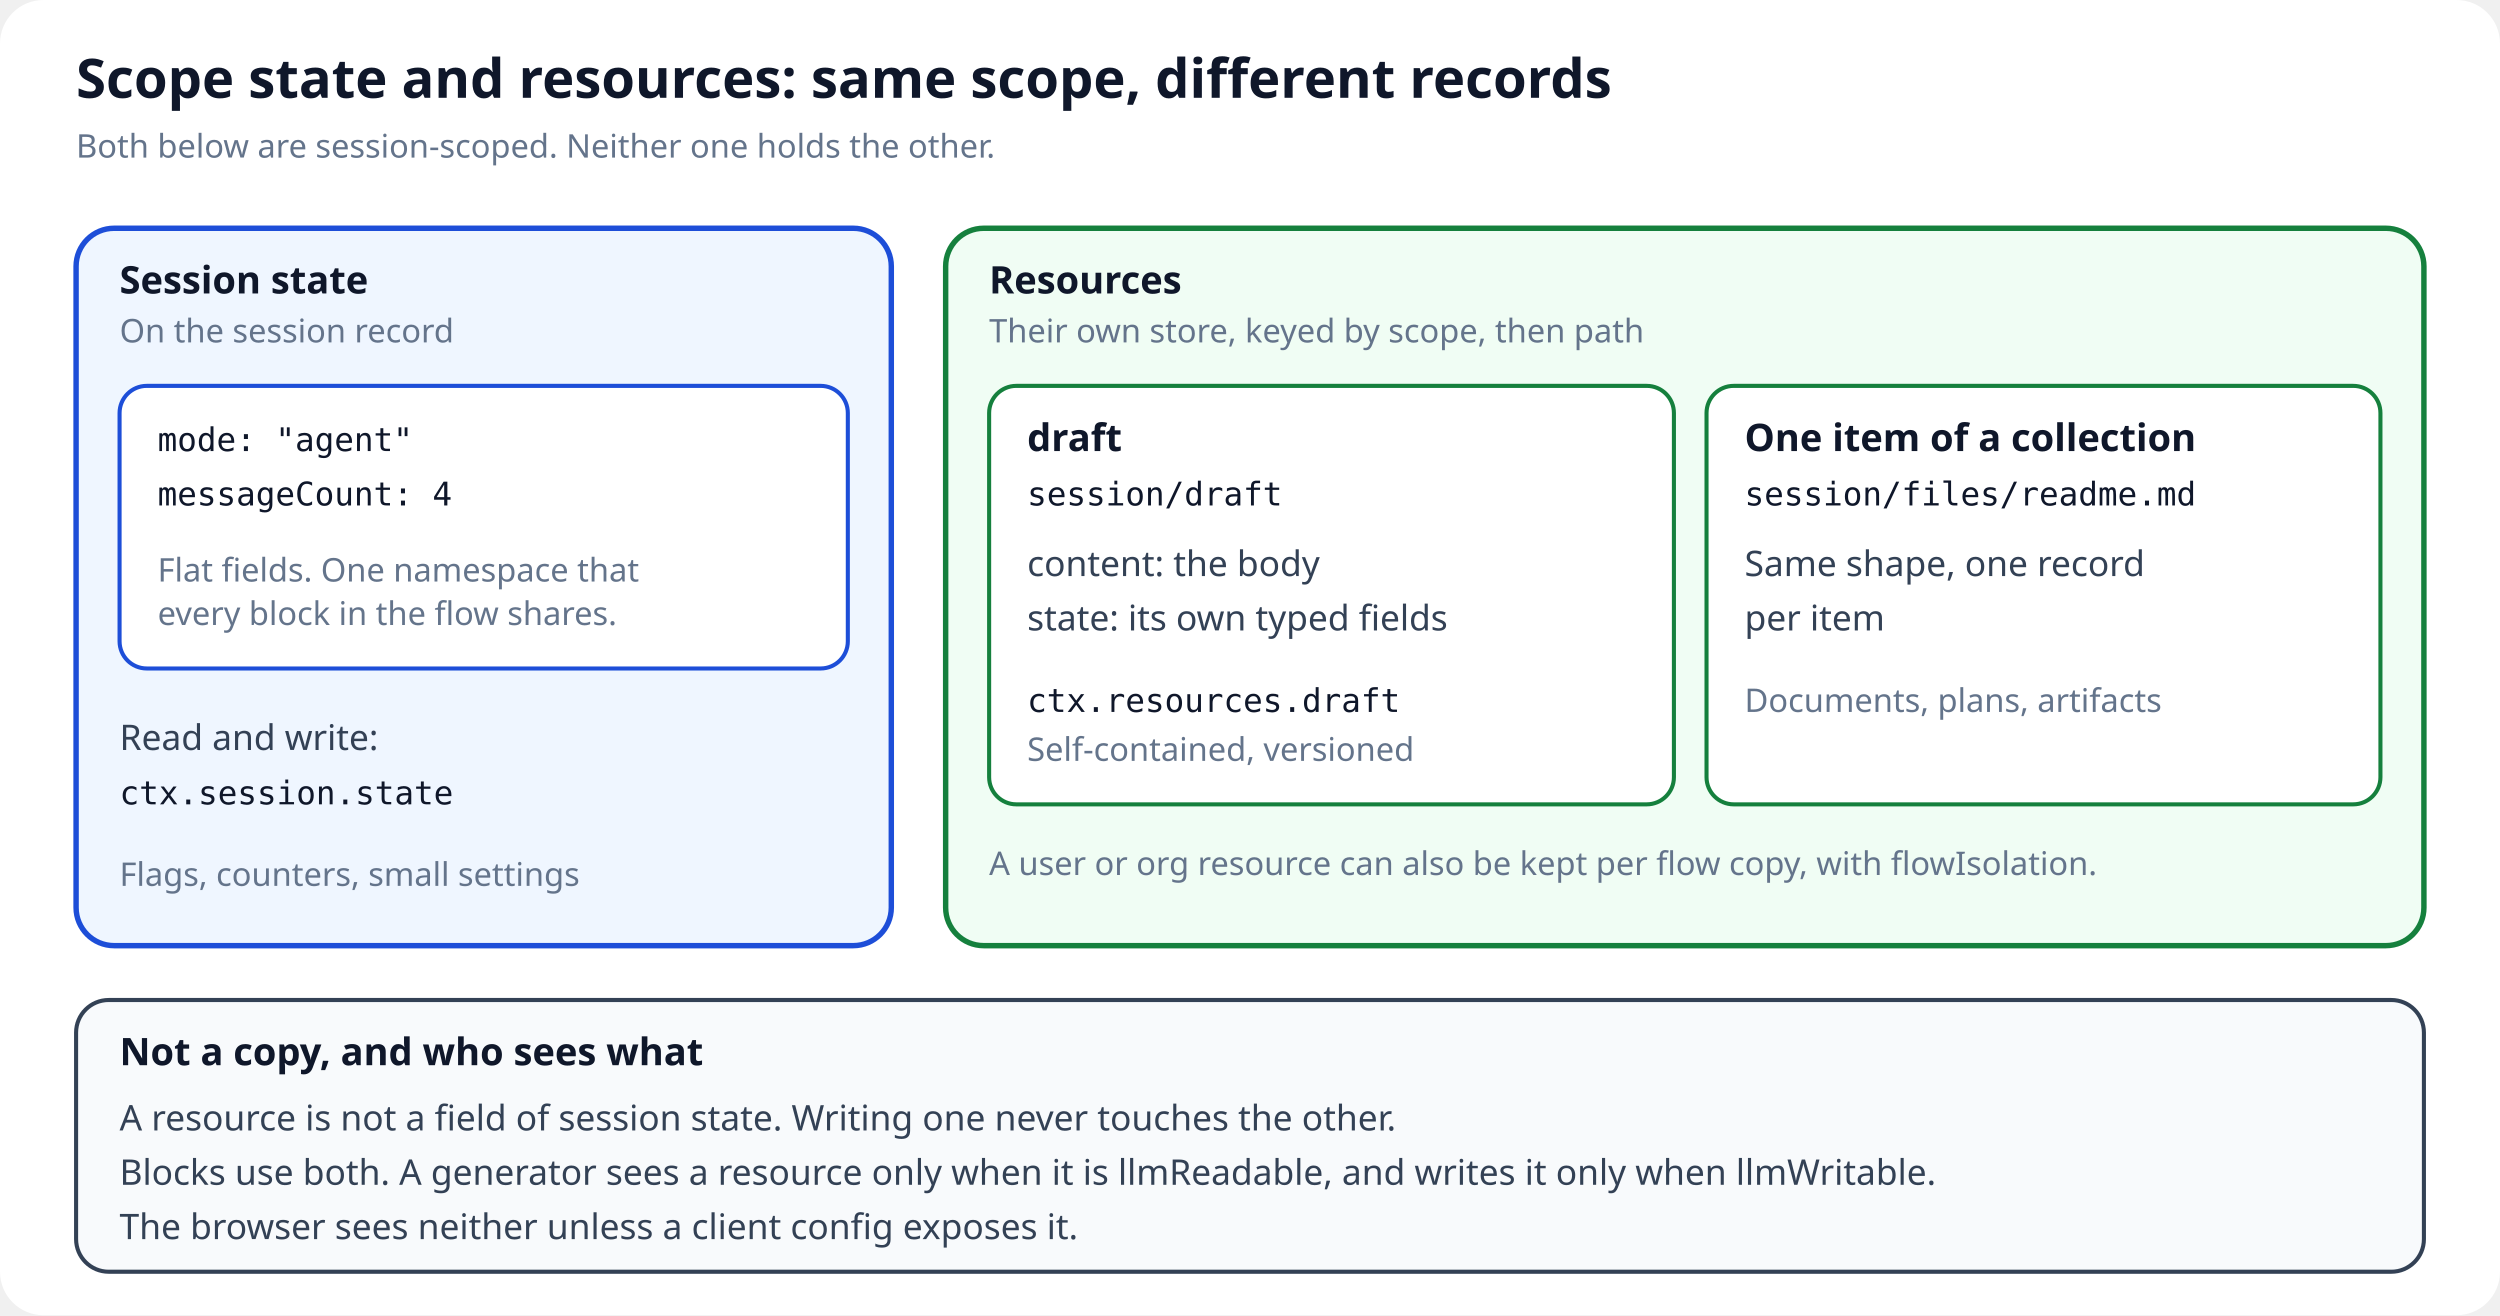
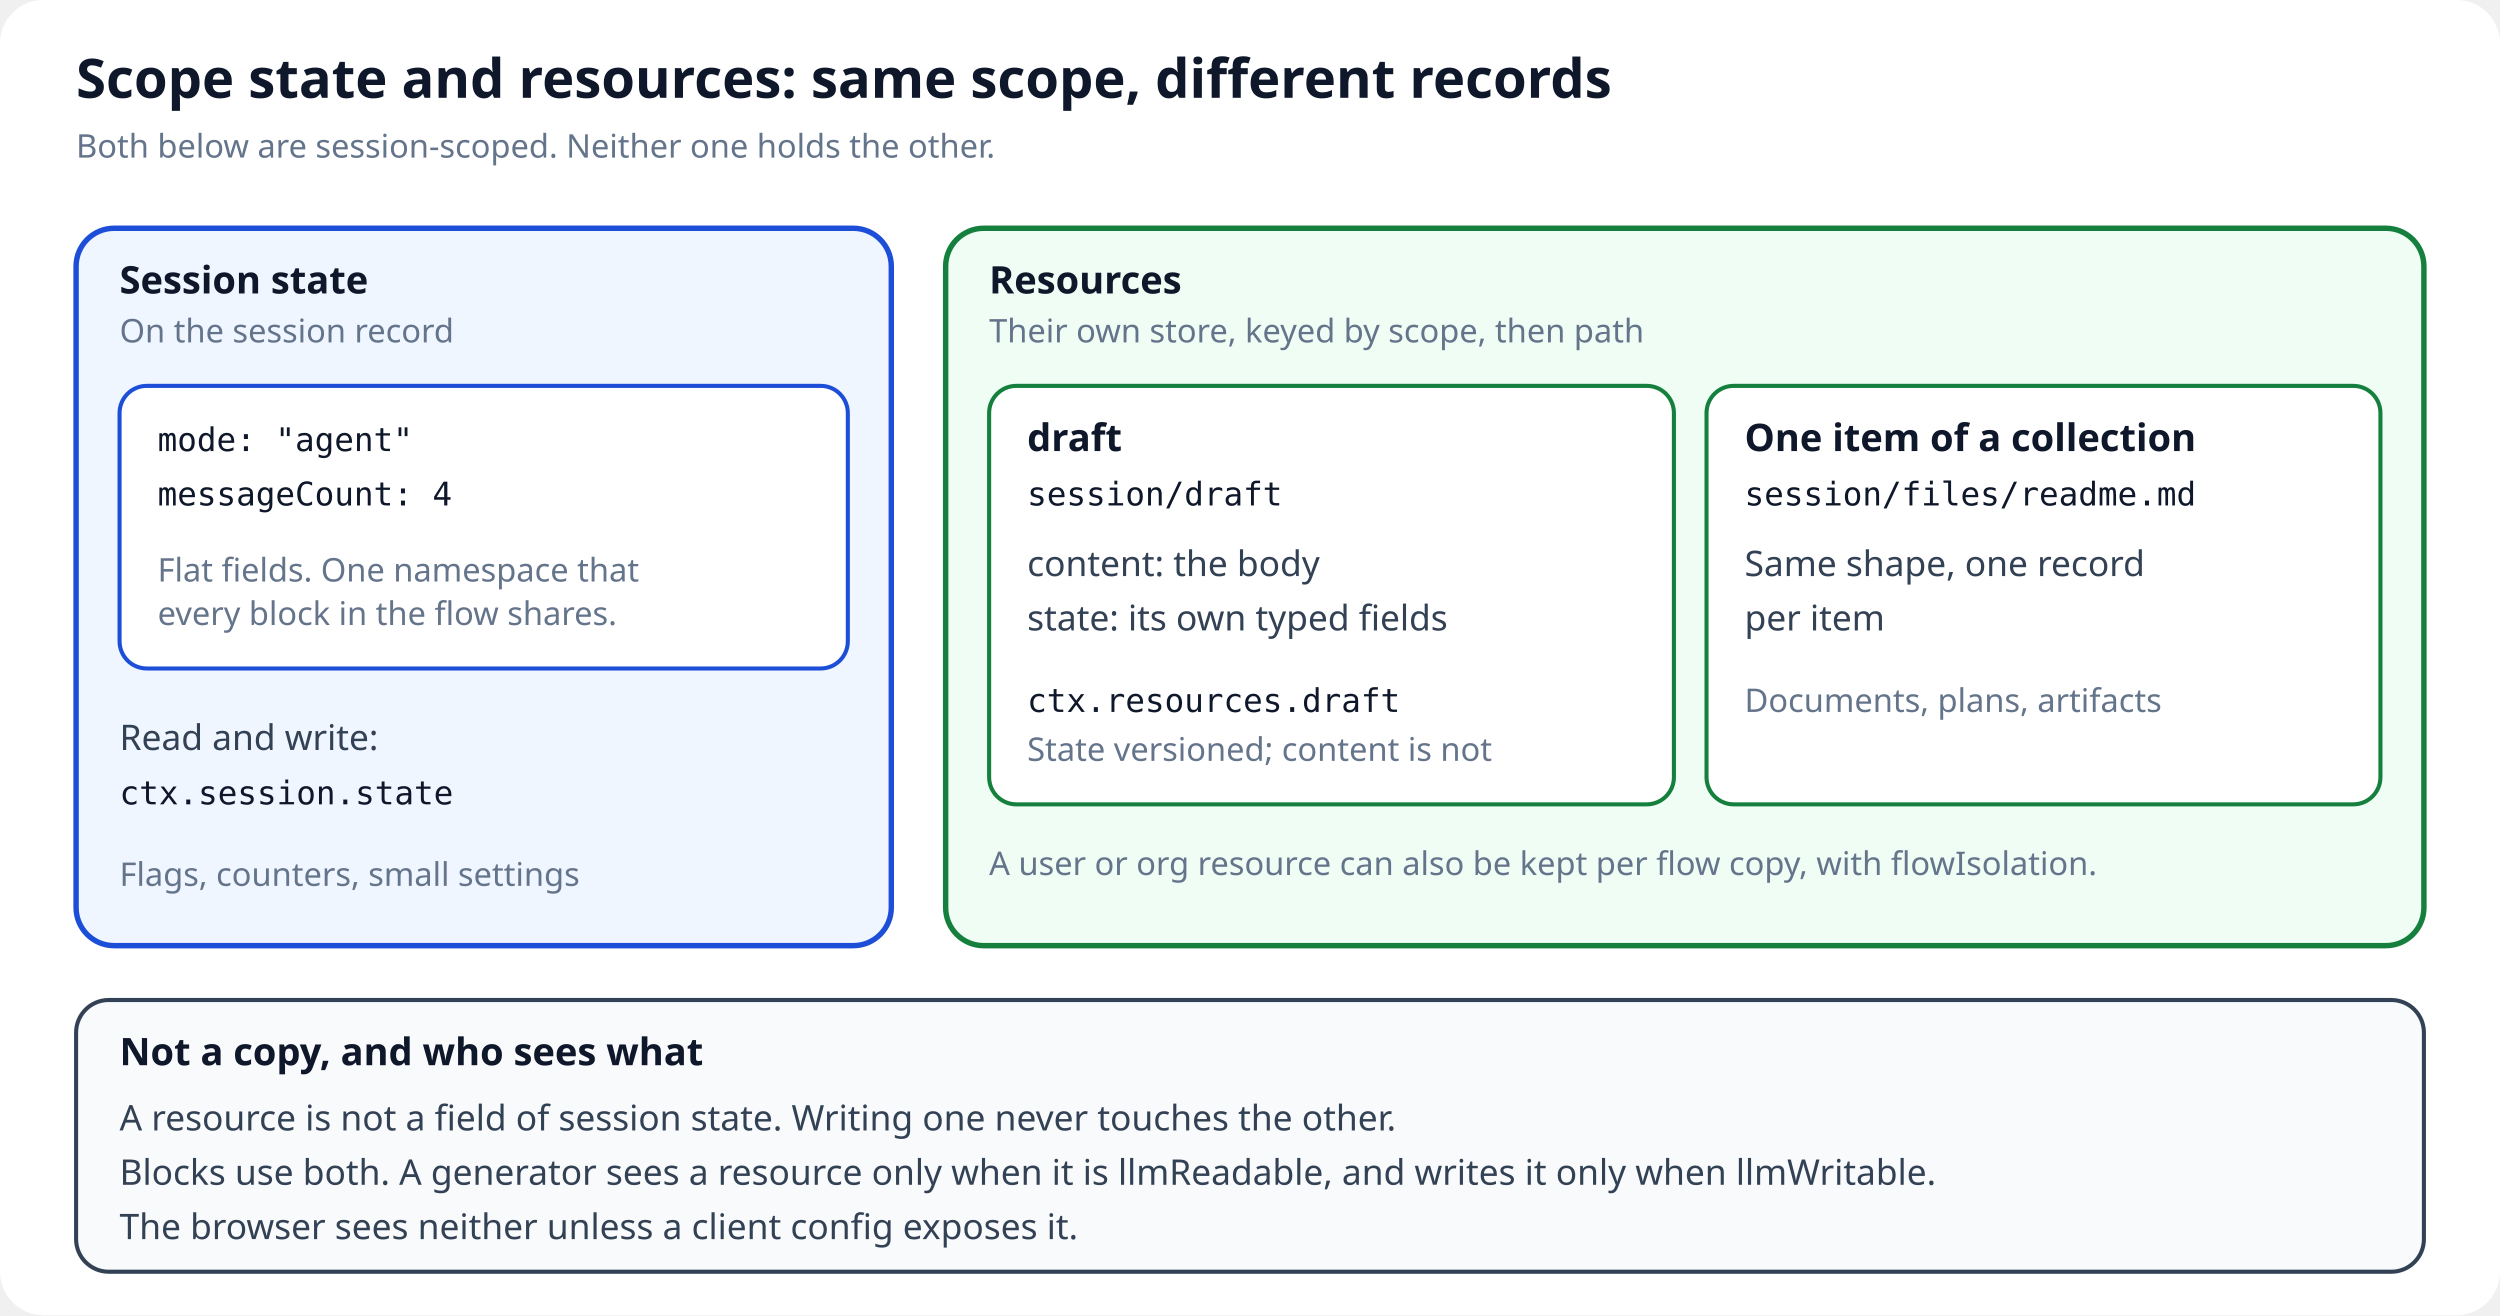
<svg xmlns="http://www.w3.org/2000/svg" viewBox="0 0 920 484" role="img" aria-labelledby="title desc">
  <defs>
    <style>
      .bg { fill: #ffffff; }
      .wall-sess { fill: #eff6ff; stroke: #1d4ed8; stroke-width: 2; }
      .wall-org { fill: #f0fdf4; stroke: #15803d; stroke-width: 2; }
      .card { fill: #ffffff; stroke: #334155; stroke-width: 1.5; }
      .card-sess { fill: #ffffff; stroke: #1d4ed8; stroke-width: 1.5; }
      .card-line { fill: #ffffff; stroke: #15803d; stroke-width: 1.5; }
      .box { fill: #f8fafc; stroke: #334155; stroke-width: 1.5; }
      .title { font: 700 20px ui-sans-serif, system-ui, sans-serif; fill: #0f172a; }
      .h { font: 700 14px ui-sans-serif, system-ui, sans-serif; fill: #0f172a; }
      .p { font: 13px ui-sans-serif, system-ui, sans-serif; fill: #334155; }
      .muted { font: 12px ui-sans-serif, system-ui, sans-serif; fill: #64748b; }
      .code { font: 12px ui-monospace, SFMono-Regular, Menlo, monospace; fill: #0f172a; }
    </style>
  </defs>
  <rect x="0" y="0" width="920" height="484" rx="16" class="bg" />
  <text x="28" y="36" class="title">Scope state and resources: same scope, different records</text>
  <text x="28" y="58" class="muted">Both below are session-scoped. Neither one holds the other.</text>
  <rect x="28" y="84" width="300" height="264" rx="14" class="wall-sess" />
  <text x="44" y="108" class="h">Session state</text>
  <text x="44" y="126" class="muted">On the session record</text>
  <rect x="44" y="142" width="268" height="104" rx="10" class="card-sess" />
  <text x="58" y="166" class="code">mode: "agent"</text>
  <text x="58" y="186" class="code">messageCount: 4</text>
  <text x="58" y="214" class="muted">Flat fields. One namespace that</text>
  <text x="58" y="230" class="muted">every block in the flow shares.</text>
  <text x="44" y="276" class="p">Read and write:</text>
  <text x="44" y="296" class="code">ctx.session.state</text>
  <text x="44" y="326" class="muted">Flags, counters, small settings</text>
  <rect x="348" y="84" width="544" height="264" rx="14" class="wall-org" />
  <text x="364" y="108" class="h">Resources</text>
  <text x="364" y="126" class="muted">Their own store, keyed by scope, then path</text>
  <rect x="364" y="142" width="252" height="154" rx="10" class="card-line" />
  <text x="378" y="166" class="h">draft</text>
  <text x="378" y="186" class="code">session/draft</text>
  <text x="378" y="212" class="p">content: the body</text>
  <text x="378" y="232" class="p">state: its own typed fields</text>
  <text x="378" y="262" class="code">ctx.resources.draft</text>
-   <text x="378" y="280" class="muted">Self-contained, versioned</text>
+   <text x="378" y="280" class="muted">State versioned; content is not</text>
  <rect x="628" y="142" width="248" height="154" rx="10" class="card-line" />
  <text x="642" y="166" class="h">One item of a collection</text>
  <text x="642" y="186" class="code">session/files/readme.md</text>
  <text x="642" y="212" class="p">Same shape, one record</text>
  <text x="642" y="232" class="p">per item</text>
  <text x="642" y="262" class="muted">Documents, plans, artifacts</text>
  <text x="364" y="322" class="muted">A user or org resource can also be kept per flow copy, with flowIsolation.</text>
  <rect x="28" y="368" width="864" height="100" rx="12" class="box" />
  <text x="44" y="392" class="h">Not a copy, and who sees what</text>
  <text x="44" y="416" class="p">A resource is not a field of session state. Writing one never touches the other.</text>
  <text x="44" y="436" class="p">Blocks use both. A generator sees a resource only when it is llmReadable, and writes it only when llmWritable.</text>
  <text x="44" y="456" class="p">The browser sees neither unless a client config exposes it.</text>
</svg>
